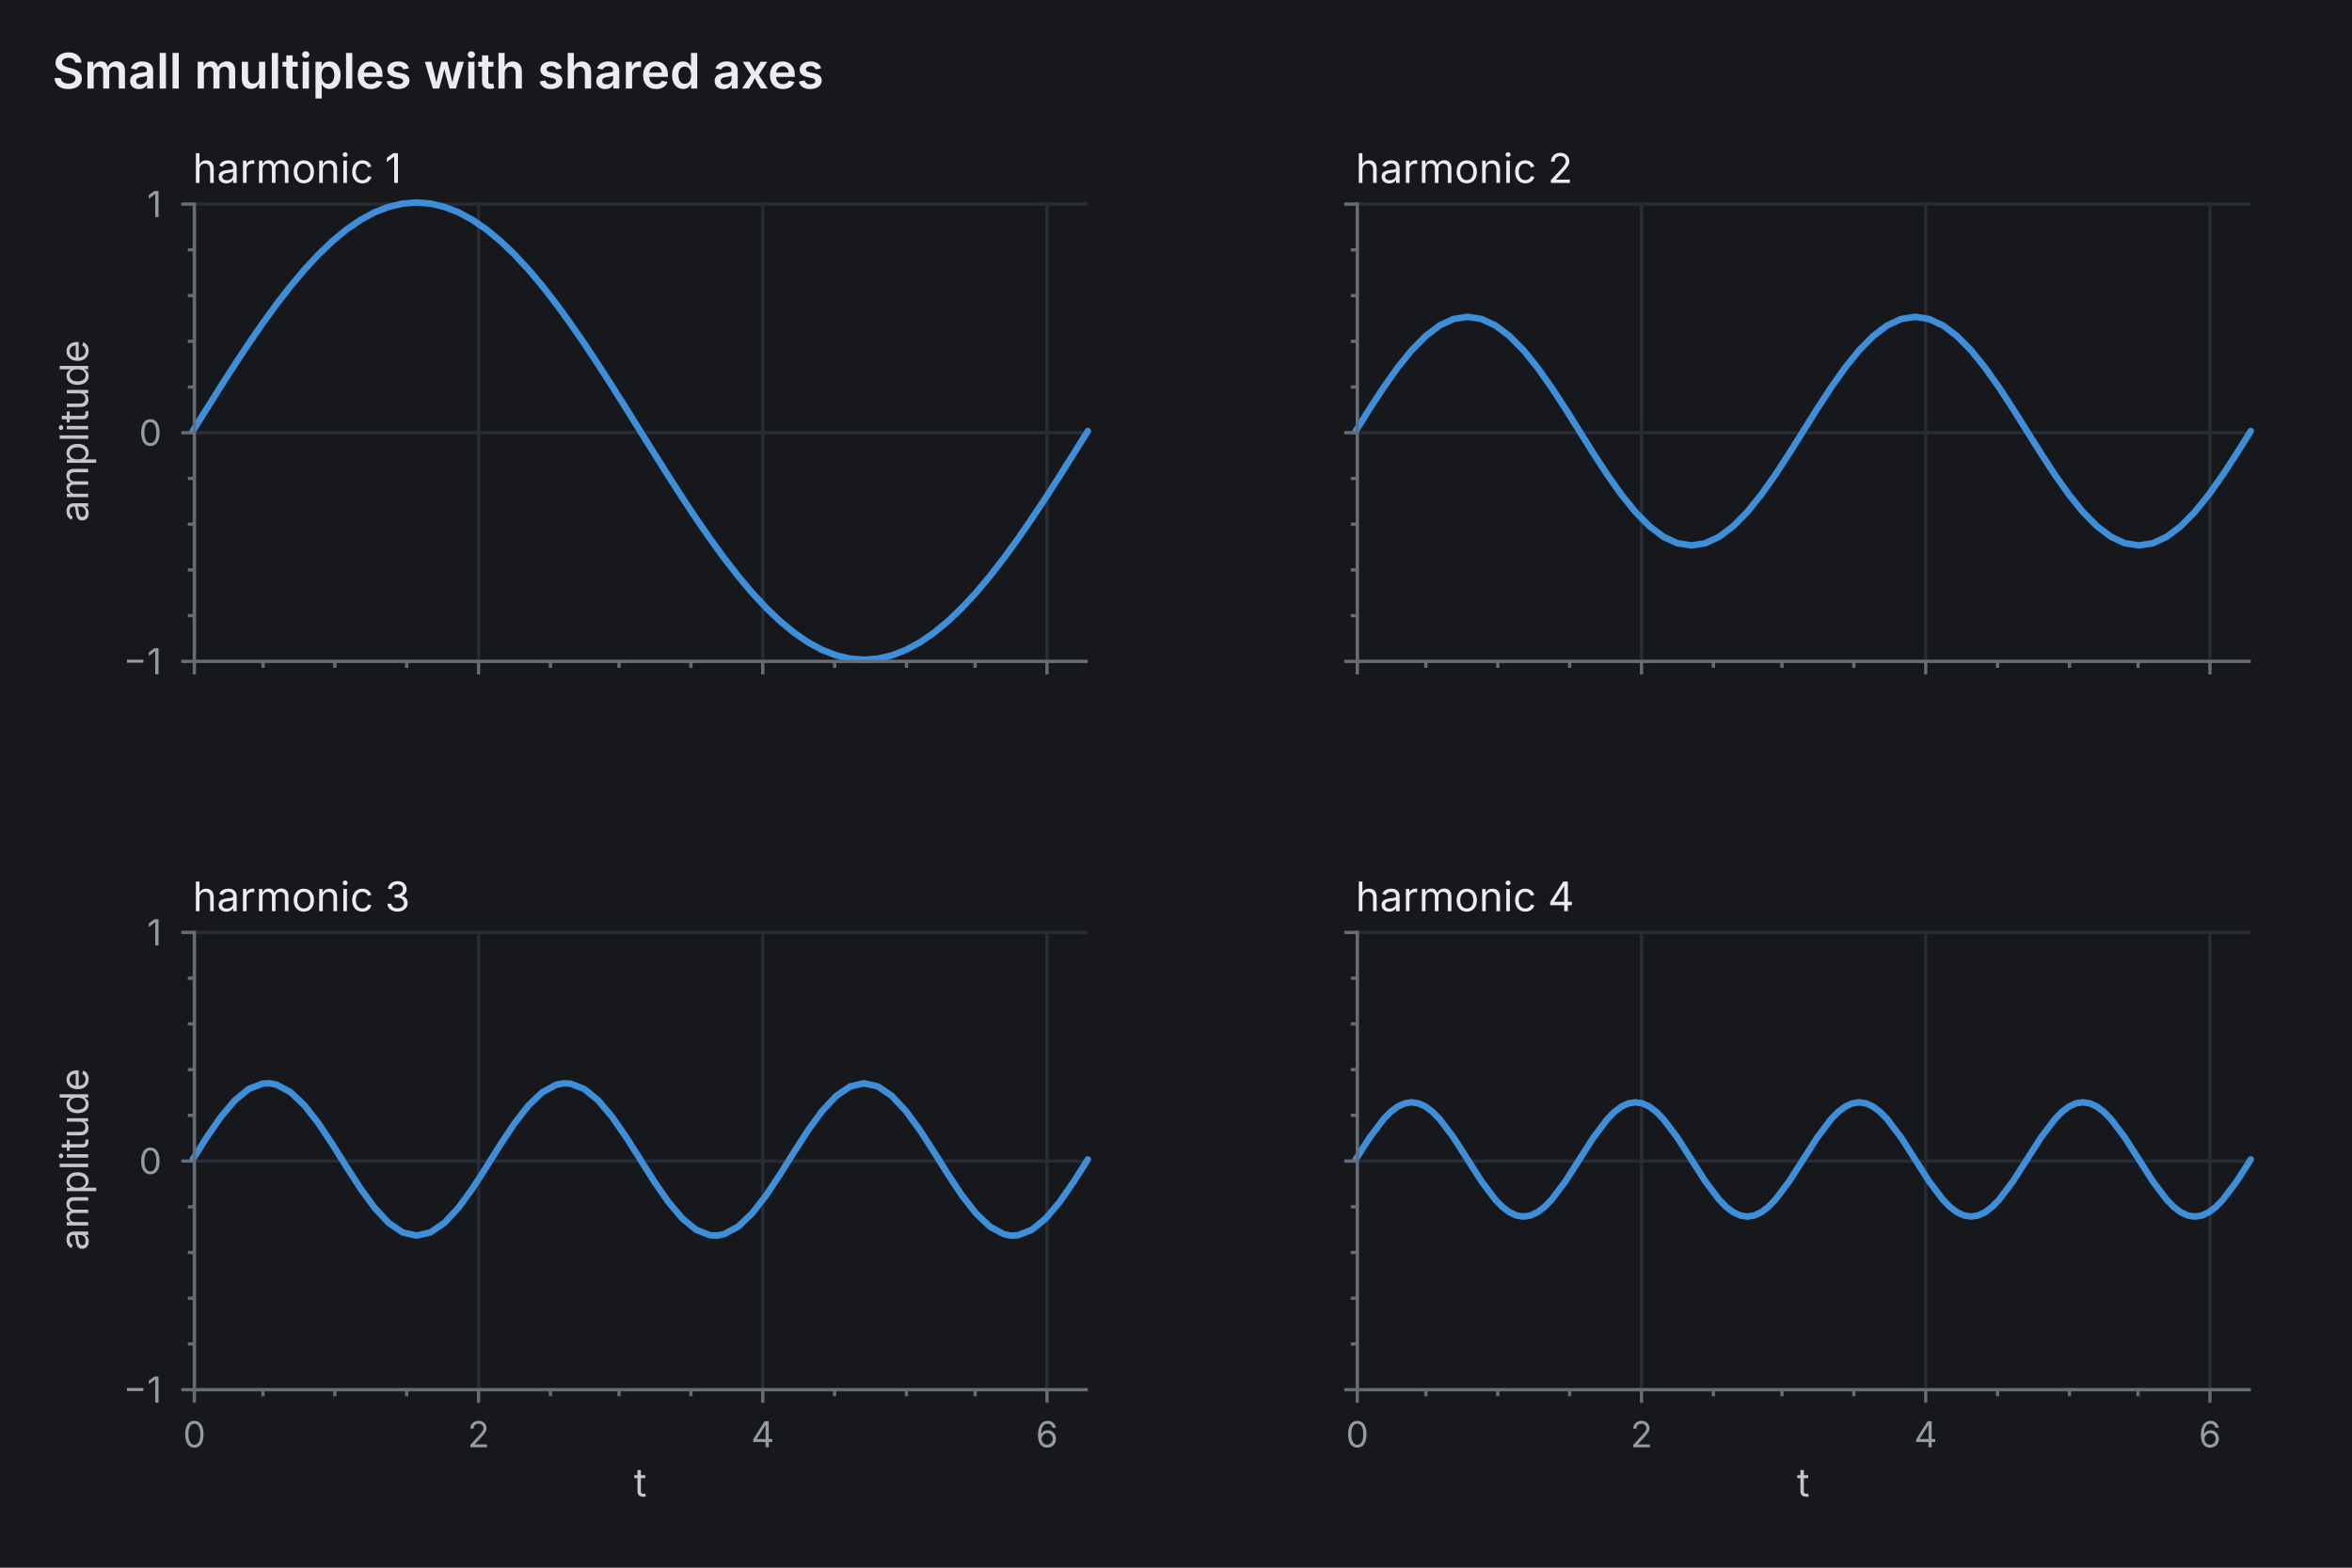
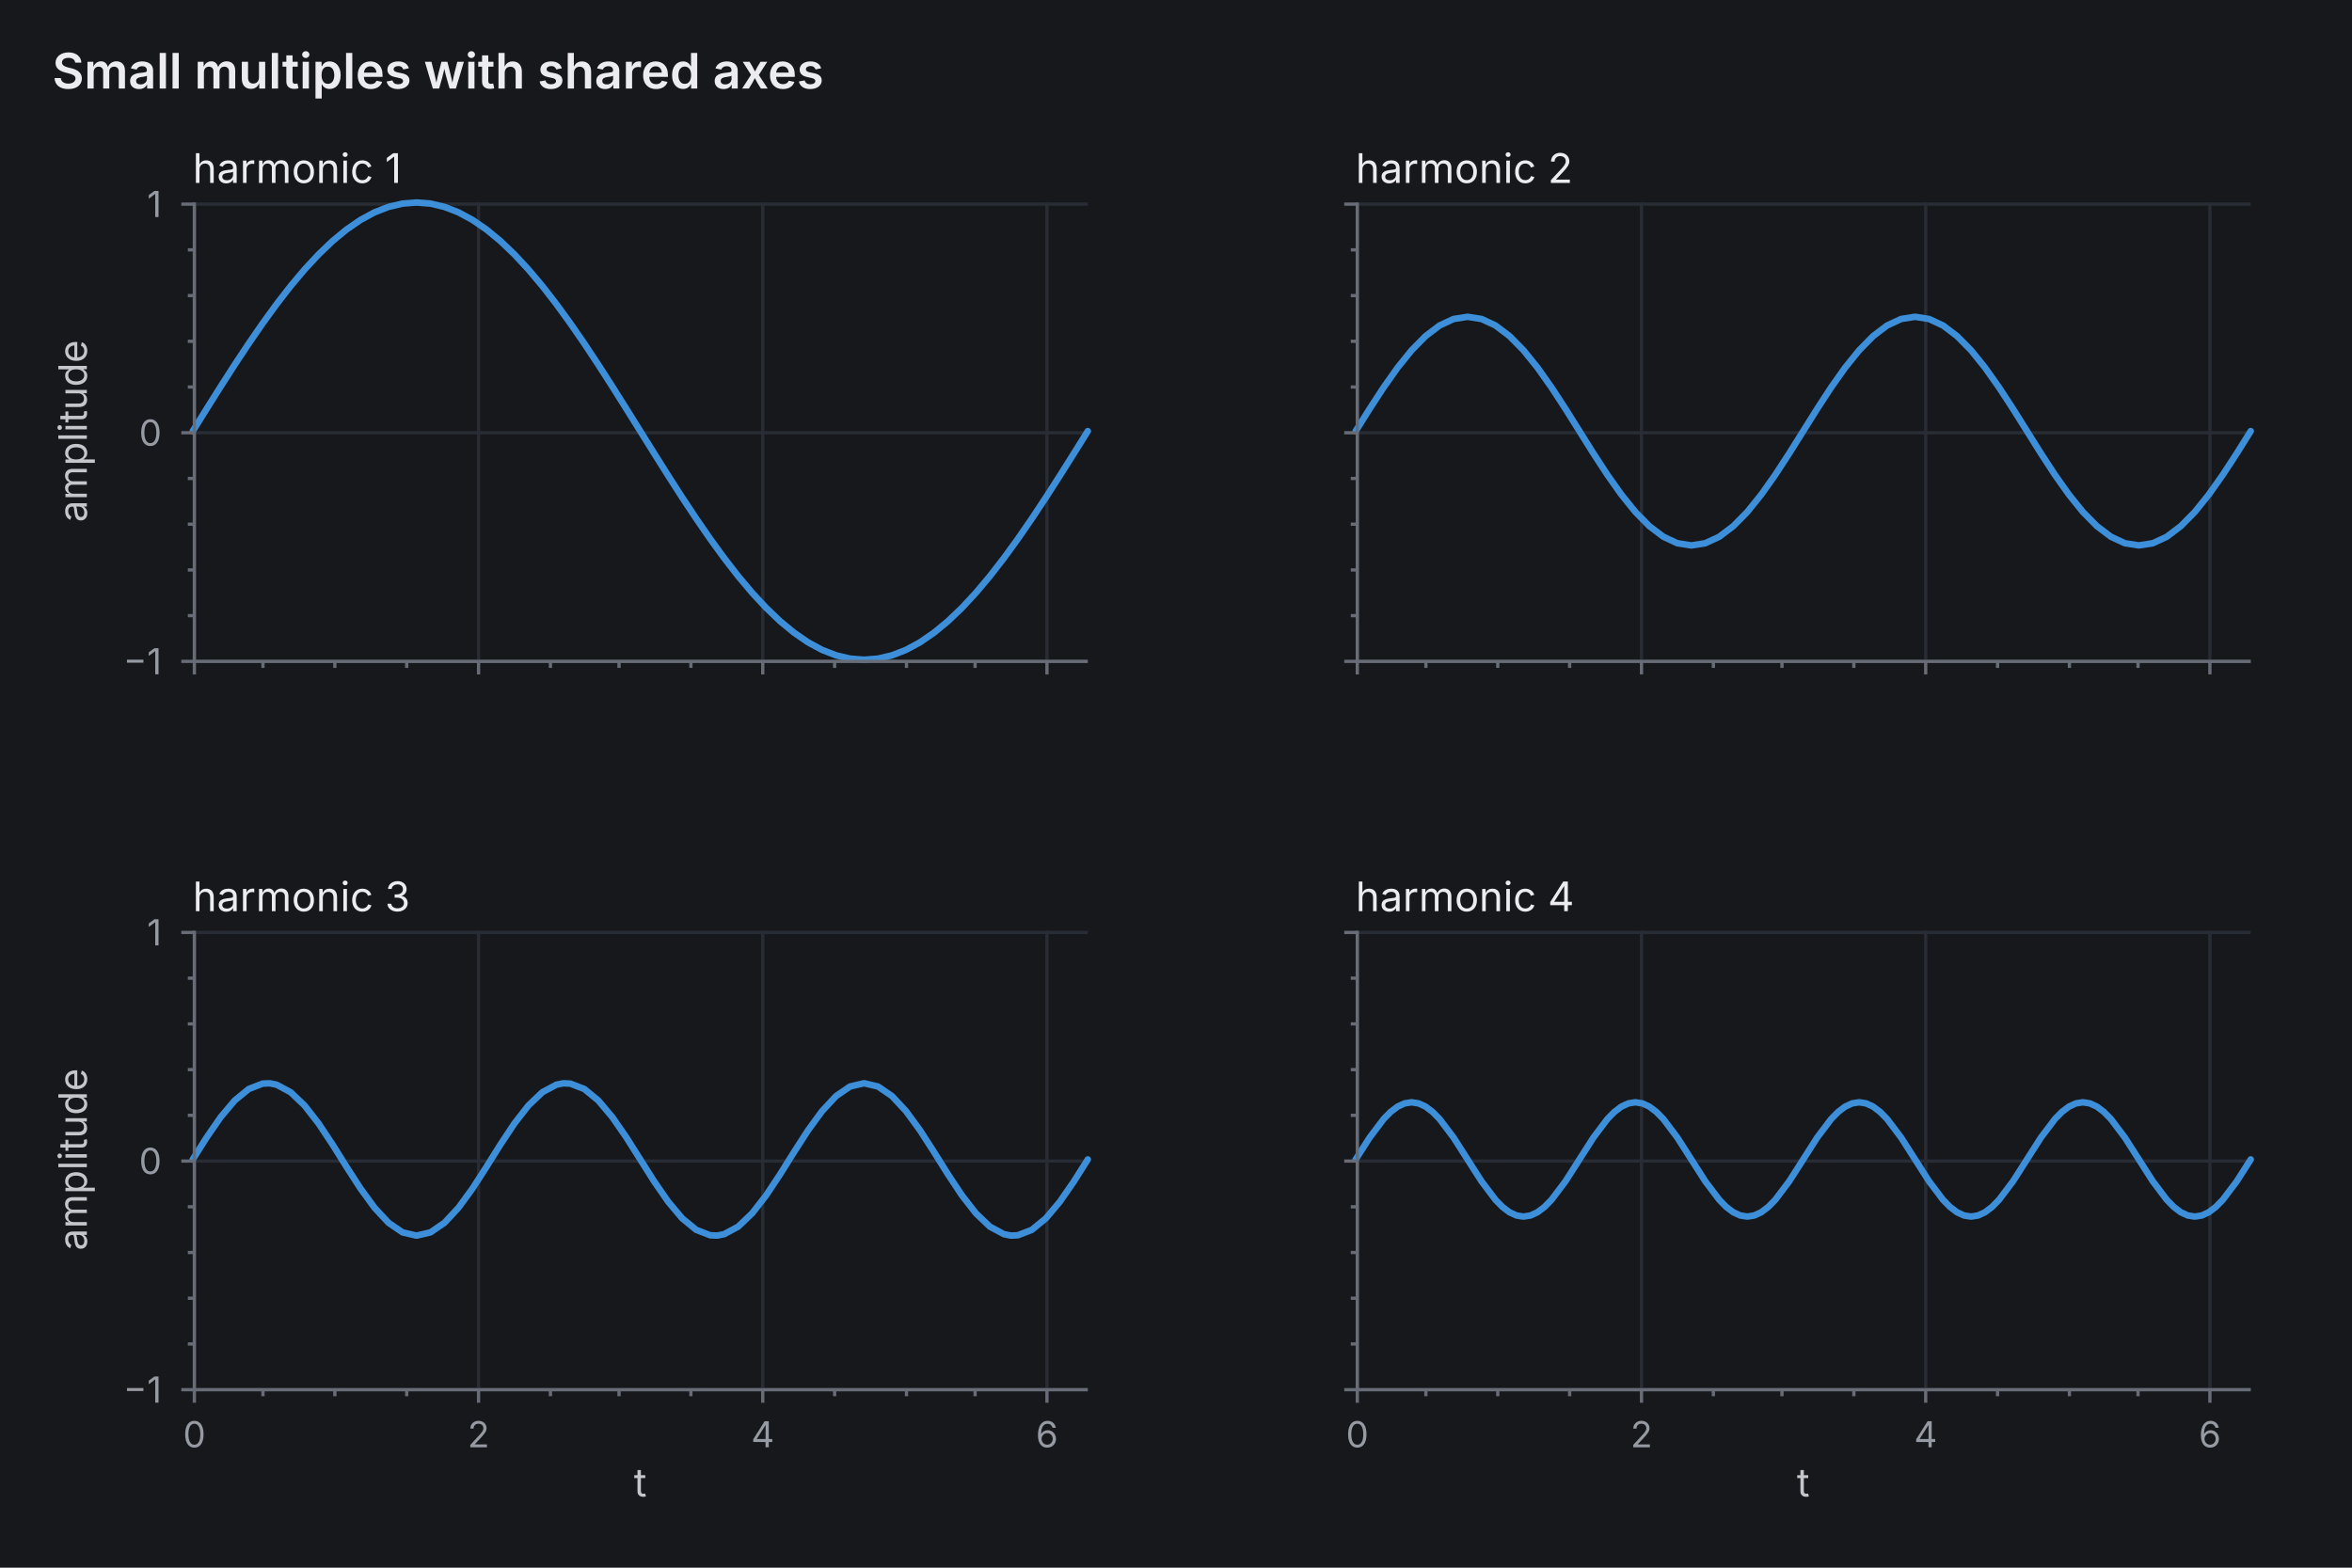
<svg xmlns="http://www.w3.org/2000/svg" width="720" height="480" viewBox="0 0 720 480">
  <defs>
    <clipPath id="c0">
      <path d="M53 56 L339 56 L339 208 L53 208 Z" />
    </clipPath>
    <clipPath id="c1">
      <path d="M409 56 L695 56 L695 208 L409 208 Z" />
    </clipPath>
    <clipPath id="c2">
      <path d="M53 279 L339 279 L339 431 L53 431 Z" />
    </clipPath>
    <clipPath id="c3">
      <path d="M409 279 L695 279 L695 431 L409 431 Z" />
    </clipPath>
  </defs>
  <path d="M0 0 L720 0 L720 480 L0 480 Z" fill="#16181c" />
  <text x="16" y="27.1" font-size="15" fill="#ececf0" text-anchor="start" font-family="Inter, &quot;Helvetica Neue&quot;, Helvetica, Arial, sans-serif" font-weight="600">Small multiples with shared axes</text>
  <path d="M59 202.5 L333 202.5" fill="none" stroke="#282c34" stroke-width="1" />
  <path d="M59 132.5 L333 132.5" fill="none" stroke="#282c34" stroke-width="1" />
  <path d="M59 62.5 L333 62.5" fill="none" stroke="#282c34" stroke-width="1" />
  <path d="M59.5 62 L59.5 202" fill="none" stroke="#282c34" stroke-width="1" />
  <path d="M146.5 62 L146.5 202" fill="none" stroke="#282c34" stroke-width="1" />
  <path d="M233.5 62 L233.5 202" fill="none" stroke="#282c34" stroke-width="1" />
  <path d="M320.5 62 L320.5 202" fill="none" stroke="#282c34" stroke-width="1" />
  <g clip-path="url(#c0)">
    <path d="M59 132 L63.28 125.14 L67.56 118.34 L71.84 111.68 L76.13 105.21 L80.41 99 L84.69 93.11 L88.97 87.59 L93.25 82.5 L97.53 77.89 L101.81 73.8 L106.09 70.27 L110.38 67.33 L114.66 65.01 L118.94 63.35 L123.22 62.34 L127.5 62 L131.78 62.34 L136.06 63.35 L140.34 65.01 L144.63 67.33 L148.91 70.27 L153.19 73.8 L157.47 77.89 L161.75 82.5 L166.03 87.59 L170.31 93.11 L174.59 99 L178.88 105.21 L183.16 111.68 L187.44 118.34 L191.72 125.14 L196 132 L200.28 138.86 L204.56 145.66 L208.84 152.32 L213.13 158.79 L217.41 165 L221.69 170.89 L225.97 176.41 L230.25 181.5 L234.53 186.11 L238.81 190.2 L243.09 193.73 L247.37 196.67 L251.66 198.99 L255.94 200.65 L260.22 201.66 L264.5 202 L268.78 201.66 L273.06 200.65 L277.34 198.99 L281.63 196.67 L285.91 193.73 L290.19 190.2 L294.47 186.11 L298.75 181.5 L303.03 176.41 L307.31 170.89 L311.59 165 L315.87 158.79 L320.16 152.32 L324.44 145.66 L328.72 138.86 L333 132" fill="none" stroke="#3d8fd9" stroke-width="2" stroke-linecap="round" stroke-linejoin="round" />
  </g>
  <path d="M59 202.5 L333 202.5" fill="none" stroke="#686c76" stroke-width="1" />
  <path d="M59.5 62 L59.5 202.5" fill="none" stroke="#686c76" stroke-width="1" />
  <text x="49.5" y="206.46" font-size="11" fill="#969aa2" text-anchor="end" font-family="Inter, &quot;Helvetica Neue&quot;, Helvetica, Arial, sans-serif">−1</text>
  <text x="49.5" y="136.46" font-size="11" fill="#969aa2" text-anchor="end" font-family="Inter, &quot;Helvetica Neue&quot;, Helvetica, Arial, sans-serif">0</text>
  <text x="49.5" y="66.46" font-size="11" fill="#969aa2" text-anchor="end" font-family="Inter, &quot;Helvetica Neue&quot;, Helvetica, Arial, sans-serif">1</text>
  <path d="M59.5 202.5 L59.5 206.5 M146.5 202.5 L146.5 206.5 M233.5 202.5 L233.5 206.5 M320.5 202.5 L320.5 206.5 M80.5 202.5 L80.5 204.5 M102.5 202.5 L102.5 204.5 M124.5 202.5 L124.5 204.5 M168.5 202.5 L168.5 204.5 M189.5 202.5 L189.5 204.5 M211.5 202.5 L211.5 204.5 M255.5 202.5 L255.5 204.5 M277.5 202.5 L277.5 204.5 M298.5 202.5 L298.5 204.5 M55.5 202.5 L59.5 202.5 M55.5 132.5 L59.5 132.5 M55.5 62.5 L59.5 62.5 M57.5 188.5 L59.5 188.5 M57.5 174.5 L59.5 174.5 M57.5 160.5 L59.5 160.5 M57.5 146.5 L59.5 146.5 M57.5 118.5 L59.5 118.5 M57.5 104.5 L59.5 104.5 M57.5 90.5 L59.5 90.5 M57.5 76.5 L59.5 76.5" fill="none" stroke="#686c76" stroke-width="1" />
-   <text x="27" y="132" font-size="12" fill="#c4c6cc" text-anchor="middle" font-family="Inter, &quot;Helvetica Neue&quot;, Helvetica, Arial, sans-serif" transform="rotate(-90 27 132)">amplitude</text>
+   <text x="26.582" y="132" font-size="12" fill="#c4c6cc" text-anchor="middle" font-family="Inter, &quot;Helvetica Neue&quot;, Helvetica, Arial, sans-serif" transform="rotate(-90 26.582 132)">amplitude</text>
  <text x="59" y="56" font-size="12.5" fill="#ececf0" text-anchor="start" font-family="Inter, &quot;Helvetica Neue&quot;, Helvetica, Arial, sans-serif">harmonic 1</text>
  <path d="M415 202.5 L689 202.5" fill="none" stroke="#282c34" stroke-width="1" />
  <path d="M415 132.5 L689 132.5" fill="none" stroke="#282c34" stroke-width="1" />
  <path d="M415 62.5 L689 62.5" fill="none" stroke="#282c34" stroke-width="1" />
  <path d="M415.5 62 L415.5 202" fill="none" stroke="#282c34" stroke-width="1" />
  <path d="M502.5 62 L502.5 202" fill="none" stroke="#282c34" stroke-width="1" />
  <path d="M589.5 62 L589.5 202" fill="none" stroke="#282c34" stroke-width="1" />
  <path d="M676.5 62 L676.5 202" fill="none" stroke="#282c34" stroke-width="1" />
  <g clip-path="url(#c1)">
    <path d="M415 132 L419.28 125.17 L423.56 118.61 L427.84 112.56 L432.13 107.25 L436.41 102.9 L440.69 99.66 L444.97 97.67 L449.25 97 L453.53 97.67 L457.81 99.66 L462.09 102.9 L466.38 107.25 L470.66 112.56 L474.94 118.61 L479.22 125.17 L483.5 132 L487.78 138.83 L492.06 145.39 L496.34 151.44 L500.63 156.75 L504.91 161.1 L509.19 164.34 L513.47 166.33 L517.75 167 L522.03 166.33 L526.31 164.34 L530.59 161.1 L534.88 156.75 L539.16 151.44 L543.44 145.39 L547.72 138.83 L552 132 L556.28 125.17 L560.56 118.61 L564.84 112.56 L569.13 107.25 L573.41 102.9 L577.69 99.66 L581.97 97.67 L586.25 97 L590.53 97.67 L594.81 99.66 L599.09 102.9 L603.38 107.25 L607.66 112.56 L611.94 118.61 L616.22 125.17 L620.5 132 L624.78 138.83 L629.06 145.39 L633.34 151.44 L637.63 156.75 L641.91 161.1 L646.19 164.34 L650.47 166.33 L654.75 167 L659.03 166.33 L663.31 164.34 L667.59 161.1 L671.88 156.75 L676.16 151.44 L680.44 145.39 L684.72 138.83 L689 132" fill="none" stroke="#3d8fd9" stroke-width="2" stroke-linecap="round" stroke-linejoin="round" />
  </g>
  <path d="M415 202.5 L689 202.5" fill="none" stroke="#686c76" stroke-width="1" />
  <path d="M415.5 62 L415.5 202.5" fill="none" stroke="#686c76" stroke-width="1" />
  <path d="M415.5 202.5 L415.5 206.5 M502.5 202.5 L502.5 206.5 M589.5 202.5 L589.5 206.5 M676.5 202.5 L676.5 206.5 M436.5 202.5 L436.5 204.5 M458.5 202.5 L458.5 204.5 M480.5 202.5 L480.5 204.5 M524.5 202.5 L524.5 204.5 M545.5 202.5 L545.5 204.5 M567.5 202.5 L567.5 204.5 M611.5 202.5 L611.5 204.5 M633.5 202.5 L633.5 204.5 M654.5 202.5 L654.5 204.5 M411.5 202.5 L415.5 202.5 M411.5 132.5 L415.5 132.5 M411.5 62.5 L415.5 62.5 M413.5 188.5 L415.5 188.5 M413.5 174.5 L415.5 174.5 M413.5 160.5 L415.5 160.5 M413.5 146.5 L415.5 146.5 M413.5 118.5 L415.5 118.5 M413.5 104.5 L415.5 104.5 M413.5 90.5 L415.5 90.5 M413.5 76.5 L415.5 76.5" fill="none" stroke="#686c76" stroke-width="1" />
  <text x="415" y="56" font-size="12.5" fill="#ececf0" text-anchor="start" font-family="Inter, &quot;Helvetica Neue&quot;, Helvetica, Arial, sans-serif">harmonic 2</text>
  <path d="M59 425.5 L333 425.5" fill="none" stroke="#282c34" stroke-width="1" />
  <path d="M59 355.5 L333 355.5" fill="none" stroke="#282c34" stroke-width="1" />
  <path d="M59 285.5 L333 285.5" fill="none" stroke="#282c34" stroke-width="1" />
  <path d="M59.5 285 L59.5 425" fill="none" stroke="#282c34" stroke-width="1" />
  <path d="M146.5 285 L146.5 425" fill="none" stroke="#282c34" stroke-width="1" />
  <path d="M233.5 285 L233.5 425" fill="none" stroke="#282c34" stroke-width="1" />
  <path d="M320.5 285 L320.5 425" fill="none" stroke="#282c34" stroke-width="1" />
  <g clip-path="url(#c2)">
    <path d="M59 355 L63.28 348.23 L67.56 342.04 L71.84 336.96 L76.13 333.44 L80.41 331.78 L82.55 331.69 L84.69 332.12 L88.97 334.42 L93.25 338.5 L97.53 344 L101.81 350.45 L106.09 357.29 L110.38 363.93 L114.66 369.8 L118.94 374.4 L123.22 377.33 L127.5 378.33 L131.78 377.33 L136.06 374.4 L140.34 369.8 L144.63 363.93 L148.91 357.29 L153.19 350.45 L157.47 344 L161.75 338.5 L166.03 334.42 L170.31 332.12 L172.45 331.69 L174.59 331.78 L178.88 333.44 L183.16 336.96 L187.44 342.04 L191.72 348.23 L196 355 L200.28 361.77 L204.56 367.96 L208.84 373.04 L213.13 376.56 L217.41 378.22 L219.55 378.31 L221.69 377.88 L225.97 375.58 L230.25 371.5 L234.53 366 L238.81 359.55 L243.09 352.71 L247.37 346.07 L251.66 340.2 L255.94 335.6 L260.22 332.67 L264.5 331.67 L268.78 332.67 L273.06 335.6 L277.34 340.2 L281.63 346.07 L285.91 352.71 L290.19 359.55 L294.47 366 L298.75 371.5 L303.03 375.58 L307.31 377.88 L309.45 378.31 L311.59 378.22 L315.87 376.56 L320.16 373.04 L324.44 367.96 L328.72 361.77 L333 355" fill="none" stroke="#3d8fd9" stroke-width="2" stroke-linecap="round" stroke-linejoin="round" />
  </g>
  <path d="M59 425.5 L333 425.5" fill="none" stroke="#686c76" stroke-width="1" />
  <path d="M59.5 285 L59.5 425.5" fill="none" stroke="#686c76" stroke-width="1" />
  <text x="59.5" y="443.14" font-size="11" fill="#969aa2" text-anchor="middle" font-family="Inter, &quot;Helvetica Neue&quot;, Helvetica, Arial, sans-serif">0</text>
  <text x="146.5" y="443.14" font-size="11" fill="#969aa2" text-anchor="middle" font-family="Inter, &quot;Helvetica Neue&quot;, Helvetica, Arial, sans-serif">2</text>
  <text x="233.5" y="443.14" font-size="11" fill="#969aa2" text-anchor="middle" font-family="Inter, &quot;Helvetica Neue&quot;, Helvetica, Arial, sans-serif">4</text>
  <text x="320.5" y="443.14" font-size="11" fill="#969aa2" text-anchor="middle" font-family="Inter, &quot;Helvetica Neue&quot;, Helvetica, Arial, sans-serif">6</text>
  <text x="49.5" y="429.46" font-size="11" fill="#969aa2" text-anchor="end" font-family="Inter, &quot;Helvetica Neue&quot;, Helvetica, Arial, sans-serif">−1</text>
  <text x="49.5" y="359.46" font-size="11" fill="#969aa2" text-anchor="end" font-family="Inter, &quot;Helvetica Neue&quot;, Helvetica, Arial, sans-serif">0</text>
  <text x="49.5" y="289.46" font-size="11" fill="#969aa2" text-anchor="end" font-family="Inter, &quot;Helvetica Neue&quot;, Helvetica, Arial, sans-serif">1</text>
  <path d="M59.5 425.5 L59.5 429.5 M146.5 425.5 L146.5 429.5 M233.5 425.5 L233.5 429.5 M320.5 425.5 L320.5 429.5 M80.5 425.5 L80.5 427.5 M102.5 425.5 L102.5 427.5 M124.5 425.5 L124.5 427.5 M168.5 425.5 L168.5 427.5 M189.5 425.5 L189.5 427.5 M211.5 425.5 L211.5 427.5 M255.5 425.5 L255.5 427.5 M277.5 425.5 L277.5 427.5 M298.5 425.5 L298.5 427.5 M55.5 425.5 L59.5 425.5 M55.5 355.5 L59.5 355.5 M55.5 285.5 L59.5 285.5 M57.5 411.5 L59.5 411.5 M57.5 397.5 L59.5 397.5 M57.5 383.5 L59.5 383.5 M57.5 369.5 L59.5 369.5 M57.5 341.5 L59.5 341.5 M57.5 327.5 L59.5 327.5 M57.5 313.5 L59.5 313.5 M57.5 299.5 L59.5 299.5" fill="none" stroke="#686c76" stroke-width="1" />
  <text x="196" y="458.22" font-size="12" fill="#c4c6cc" text-anchor="middle" font-family="Inter, &quot;Helvetica Neue&quot;, Helvetica, Arial, sans-serif">t</text>
-   <text x="27" y="355" font-size="12" fill="#c4c6cc" text-anchor="middle" font-family="Inter, &quot;Helvetica Neue&quot;, Helvetica, Arial, sans-serif" transform="rotate(-90 27 355)">amplitude</text>
+   <text x="26.582" y="355" font-size="12" fill="#c4c6cc" text-anchor="middle" font-family="Inter, &quot;Helvetica Neue&quot;, Helvetica, Arial, sans-serif" transform="rotate(-90 26.582 355)">amplitude</text>
  <text x="59" y="279" font-size="12.5" fill="#ececf0" text-anchor="start" font-family="Inter, &quot;Helvetica Neue&quot;, Helvetica, Arial, sans-serif">harmonic 3</text>
  <path d="M415 425.5 L689 425.5" fill="none" stroke="#282c34" stroke-width="1" />
  <path d="M415 355.5 L689 355.5" fill="none" stroke="#282c34" stroke-width="1" />
  <path d="M415 285.5 L689 285.5" fill="none" stroke="#282c34" stroke-width="1" />
  <path d="M415.5 285 L415.5 425" fill="none" stroke="#282c34" stroke-width="1" />
  <path d="M502.5 285 L502.5 425" fill="none" stroke="#282c34" stroke-width="1" />
  <path d="M589.5 285 L589.5 425" fill="none" stroke="#282c34" stroke-width="1" />
  <path d="M676.5 285 L676.5 425" fill="none" stroke="#282c34" stroke-width="1" />
  <g clip-path="url(#c3)">
    <path d="M415 355 L419.28 348.3 L423.56 342.63 L425.7 340.45 L427.84 338.83 L429.98 337.84 L432.13 337.5 L434.27 337.84 L436.41 338.83 L438.55 340.45 L440.69 342.63 L444.97 348.3 L449.25 355 L453.53 361.7 L457.81 367.37 L459.95 369.55 L462.09 371.17 L464.23 372.16 L466.38 372.5 L468.52 372.16 L470.66 371.17 L472.8 369.55 L474.94 367.37 L479.22 361.7 L483.5 355 L487.78 348.3 L492.06 342.63 L494.2 340.45 L496.34 338.83 L498.48 337.84 L500.63 337.5 L502.77 337.84 L504.91 338.83 L507.05 340.45 L509.19 342.63 L513.47 348.3 L517.75 355 L522.03 361.7 L526.31 367.37 L528.45 369.55 L530.59 371.17 L532.73 372.16 L534.88 372.5 L537.02 372.16 L539.16 371.17 L541.3 369.55 L543.44 367.37 L547.72 361.7 L552 355 L556.28 348.3 L560.56 342.63 L562.7 340.45 L564.84 338.83 L566.98 337.84 L569.13 337.5 L571.27 337.84 L573.41 338.83 L575.55 340.45 L577.69 342.63 L581.97 348.3 L586.25 355 L590.53 361.7 L594.81 367.37 L596.95 369.55 L599.09 371.17 L601.23 372.16 L603.38 372.5 L605.52 372.16 L607.66 371.17 L609.8 369.55 L611.94 367.37 L616.22 361.7 L620.5 355 L624.78 348.3 L629.06 342.63 L631.2 340.45 L633.34 338.83 L635.48 337.84 L637.63 337.5 L639.77 337.84 L641.91 338.83 L644.05 340.45 L646.19 342.63 L650.47 348.3 L654.75 355 L659.03 361.7 L663.31 367.37 L665.45 369.55 L667.59 371.17 L669.73 372.16 L671.88 372.5 L674.02 372.16 L676.16 371.17 L678.3 369.55 L680.44 367.37 L684.72 361.7 L689 355" fill="none" stroke="#3d8fd9" stroke-width="2" stroke-linecap="round" stroke-linejoin="round" />
  </g>
  <path d="M415 425.5 L689 425.5" fill="none" stroke="#686c76" stroke-width="1" />
  <path d="M415.5 285 L415.5 425.5" fill="none" stroke="#686c76" stroke-width="1" />
  <text x="415.5" y="443.14" font-size="11" fill="#969aa2" text-anchor="middle" font-family="Inter, &quot;Helvetica Neue&quot;, Helvetica, Arial, sans-serif">0</text>
  <text x="502.5" y="443.14" font-size="11" fill="#969aa2" text-anchor="middle" font-family="Inter, &quot;Helvetica Neue&quot;, Helvetica, Arial, sans-serif">2</text>
  <text x="589.5" y="443.14" font-size="11" fill="#969aa2" text-anchor="middle" font-family="Inter, &quot;Helvetica Neue&quot;, Helvetica, Arial, sans-serif">4</text>
  <text x="676.5" y="443.14" font-size="11" fill="#969aa2" text-anchor="middle" font-family="Inter, &quot;Helvetica Neue&quot;, Helvetica, Arial, sans-serif">6</text>
  <path d="M415.5 425.5 L415.5 429.5 M502.5 425.5 L502.5 429.5 M589.5 425.5 L589.5 429.5 M676.5 425.5 L676.5 429.5 M436.5 425.5 L436.5 427.5 M458.5 425.5 L458.5 427.5 M480.5 425.5 L480.5 427.5 M524.5 425.5 L524.5 427.5 M545.5 425.5 L545.5 427.5 M567.5 425.5 L567.5 427.5 M611.5 425.5 L611.5 427.5 M633.5 425.5 L633.5 427.5 M654.5 425.5 L654.5 427.5 M411.5 425.5 L415.5 425.5 M411.5 355.5 L415.5 355.5 M411.5 285.5 L415.5 285.5 M413.5 411.5 L415.5 411.5 M413.5 397.5 L415.5 397.5 M413.5 383.5 L415.5 383.5 M413.5 369.5 L415.5 369.5 M413.5 341.5 L415.5 341.5 M413.5 327.5 L415.5 327.5 M413.5 313.5 L415.5 313.5 M413.5 299.5 L415.5 299.5" fill="none" stroke="#686c76" stroke-width="1" />
  <text x="552" y="458.22" font-size="12" fill="#c4c6cc" text-anchor="middle" font-family="Inter, &quot;Helvetica Neue&quot;, Helvetica, Arial, sans-serif">t</text>
  <text x="415" y="279" font-size="12.5" fill="#ececf0" text-anchor="start" font-family="Inter, &quot;Helvetica Neue&quot;, Helvetica, Arial, sans-serif">harmonic 4</text>
</svg>
